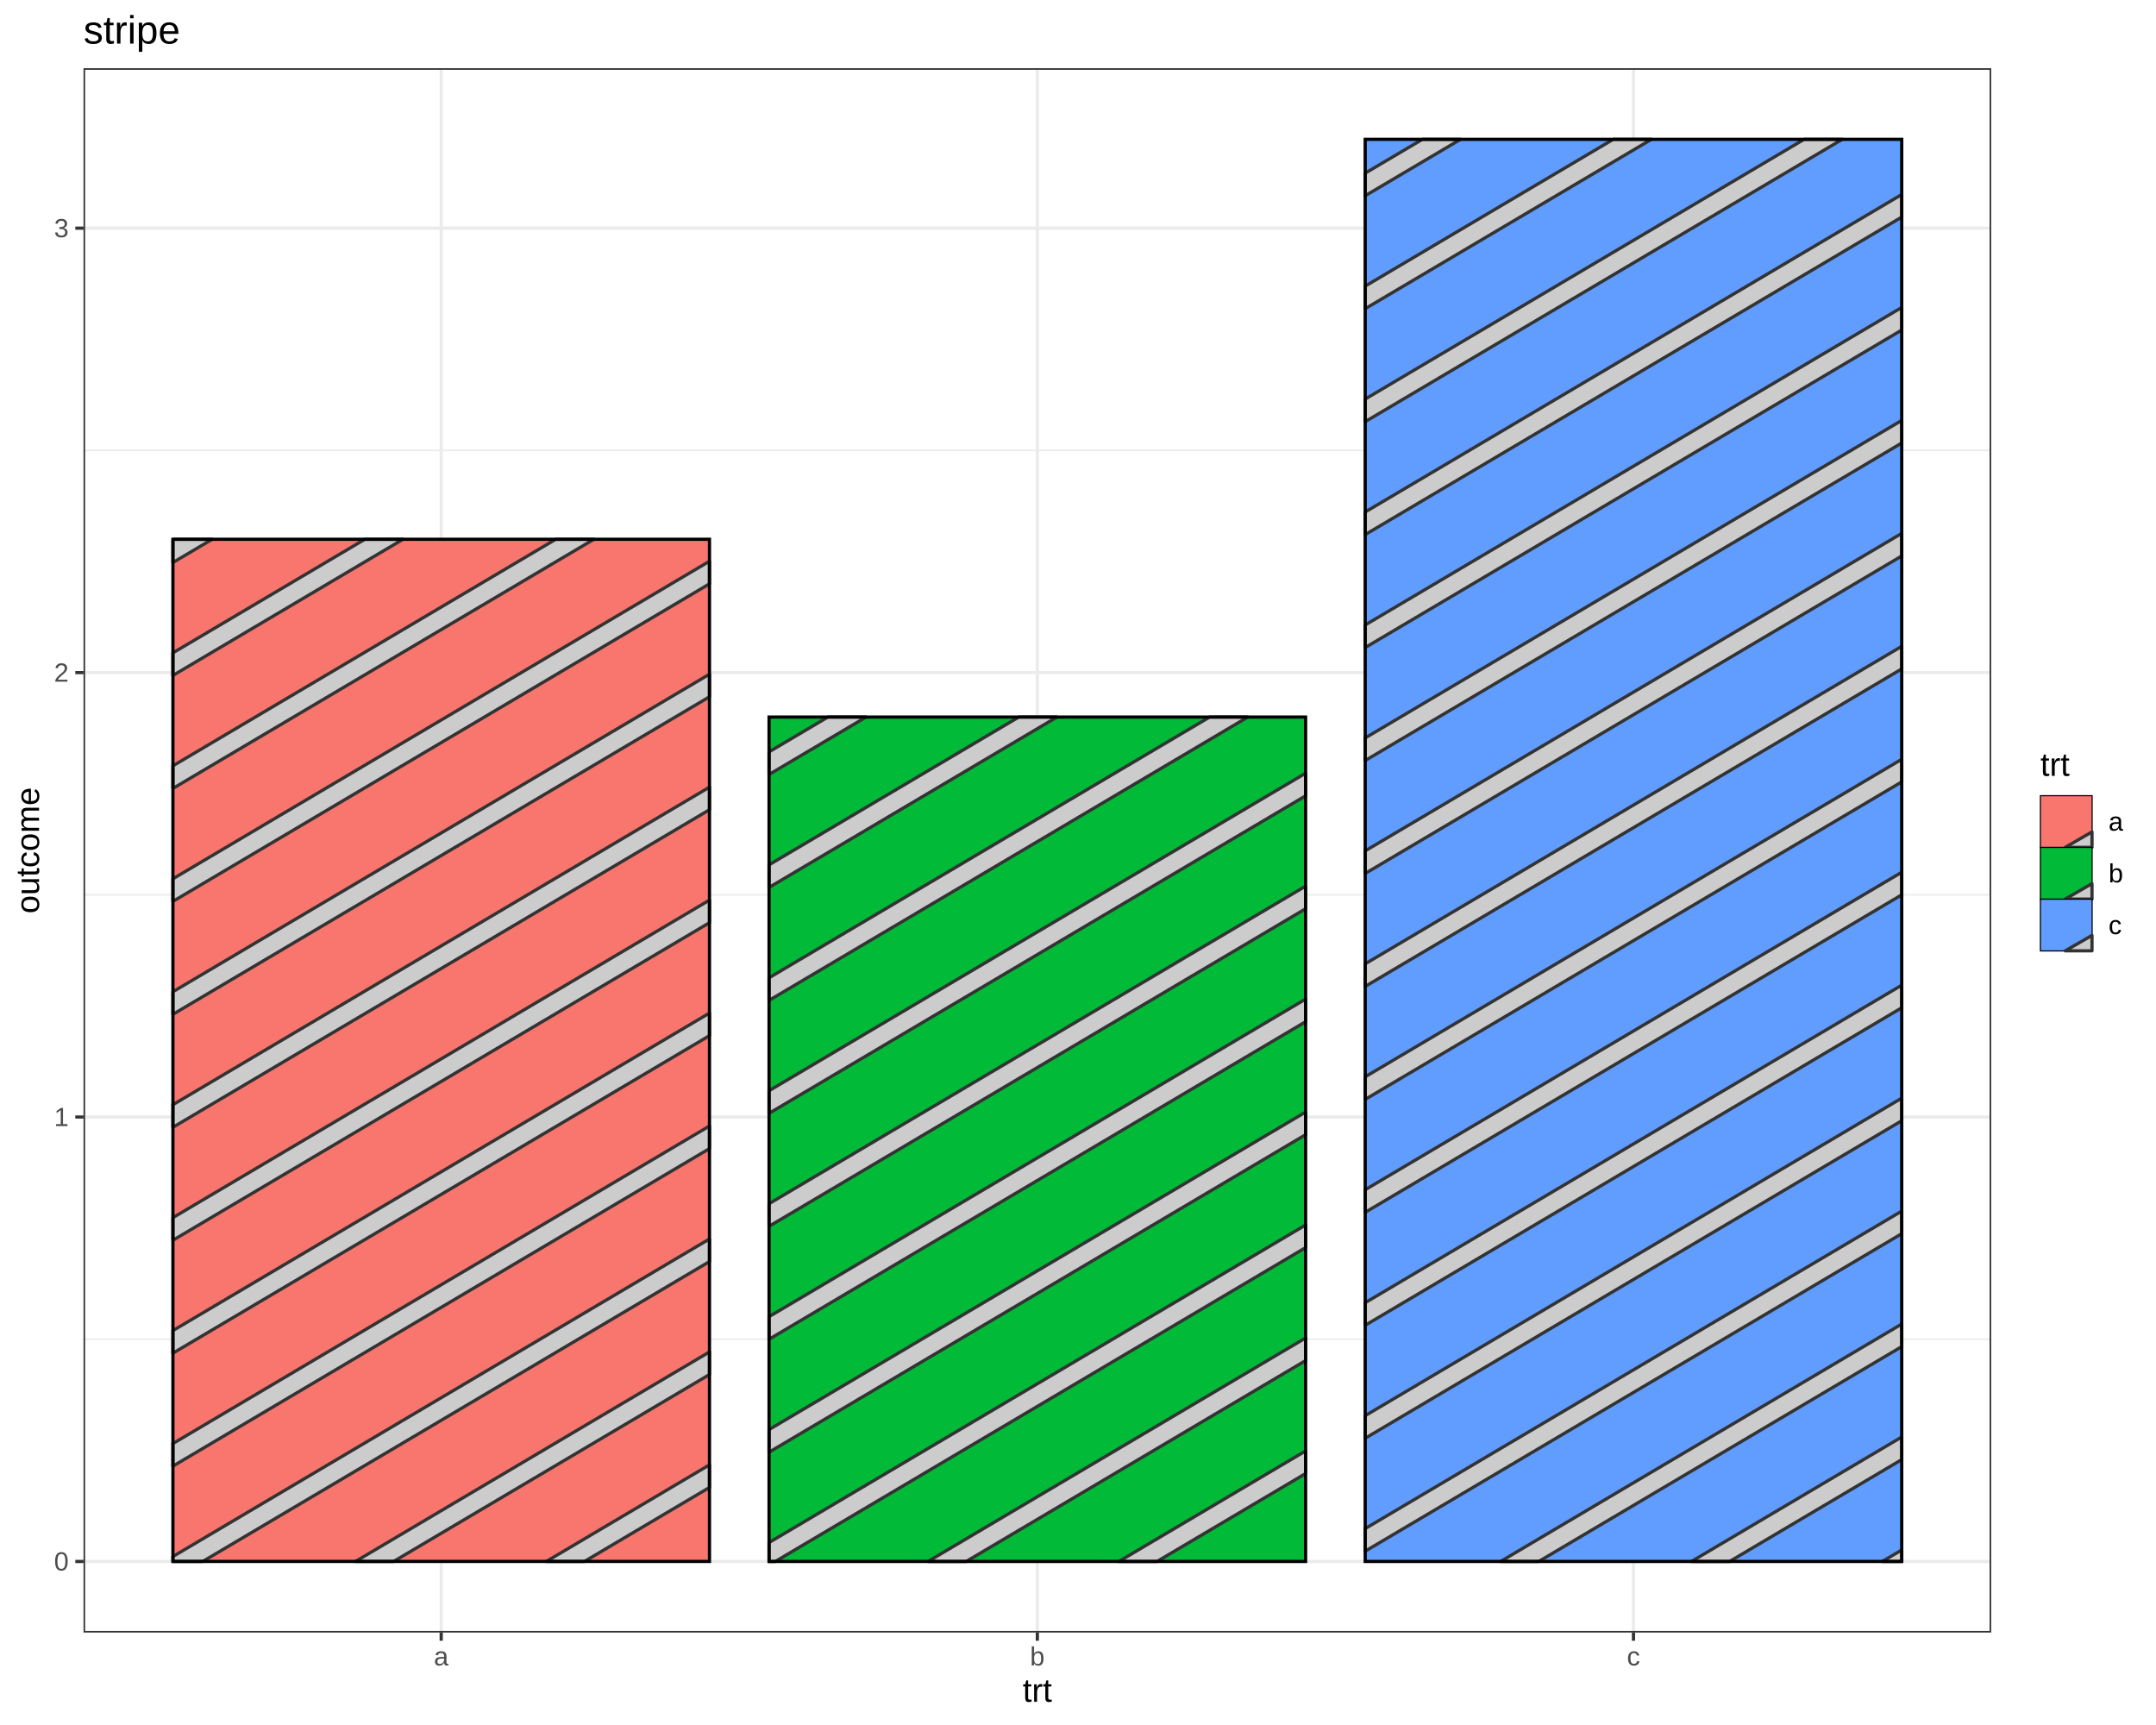
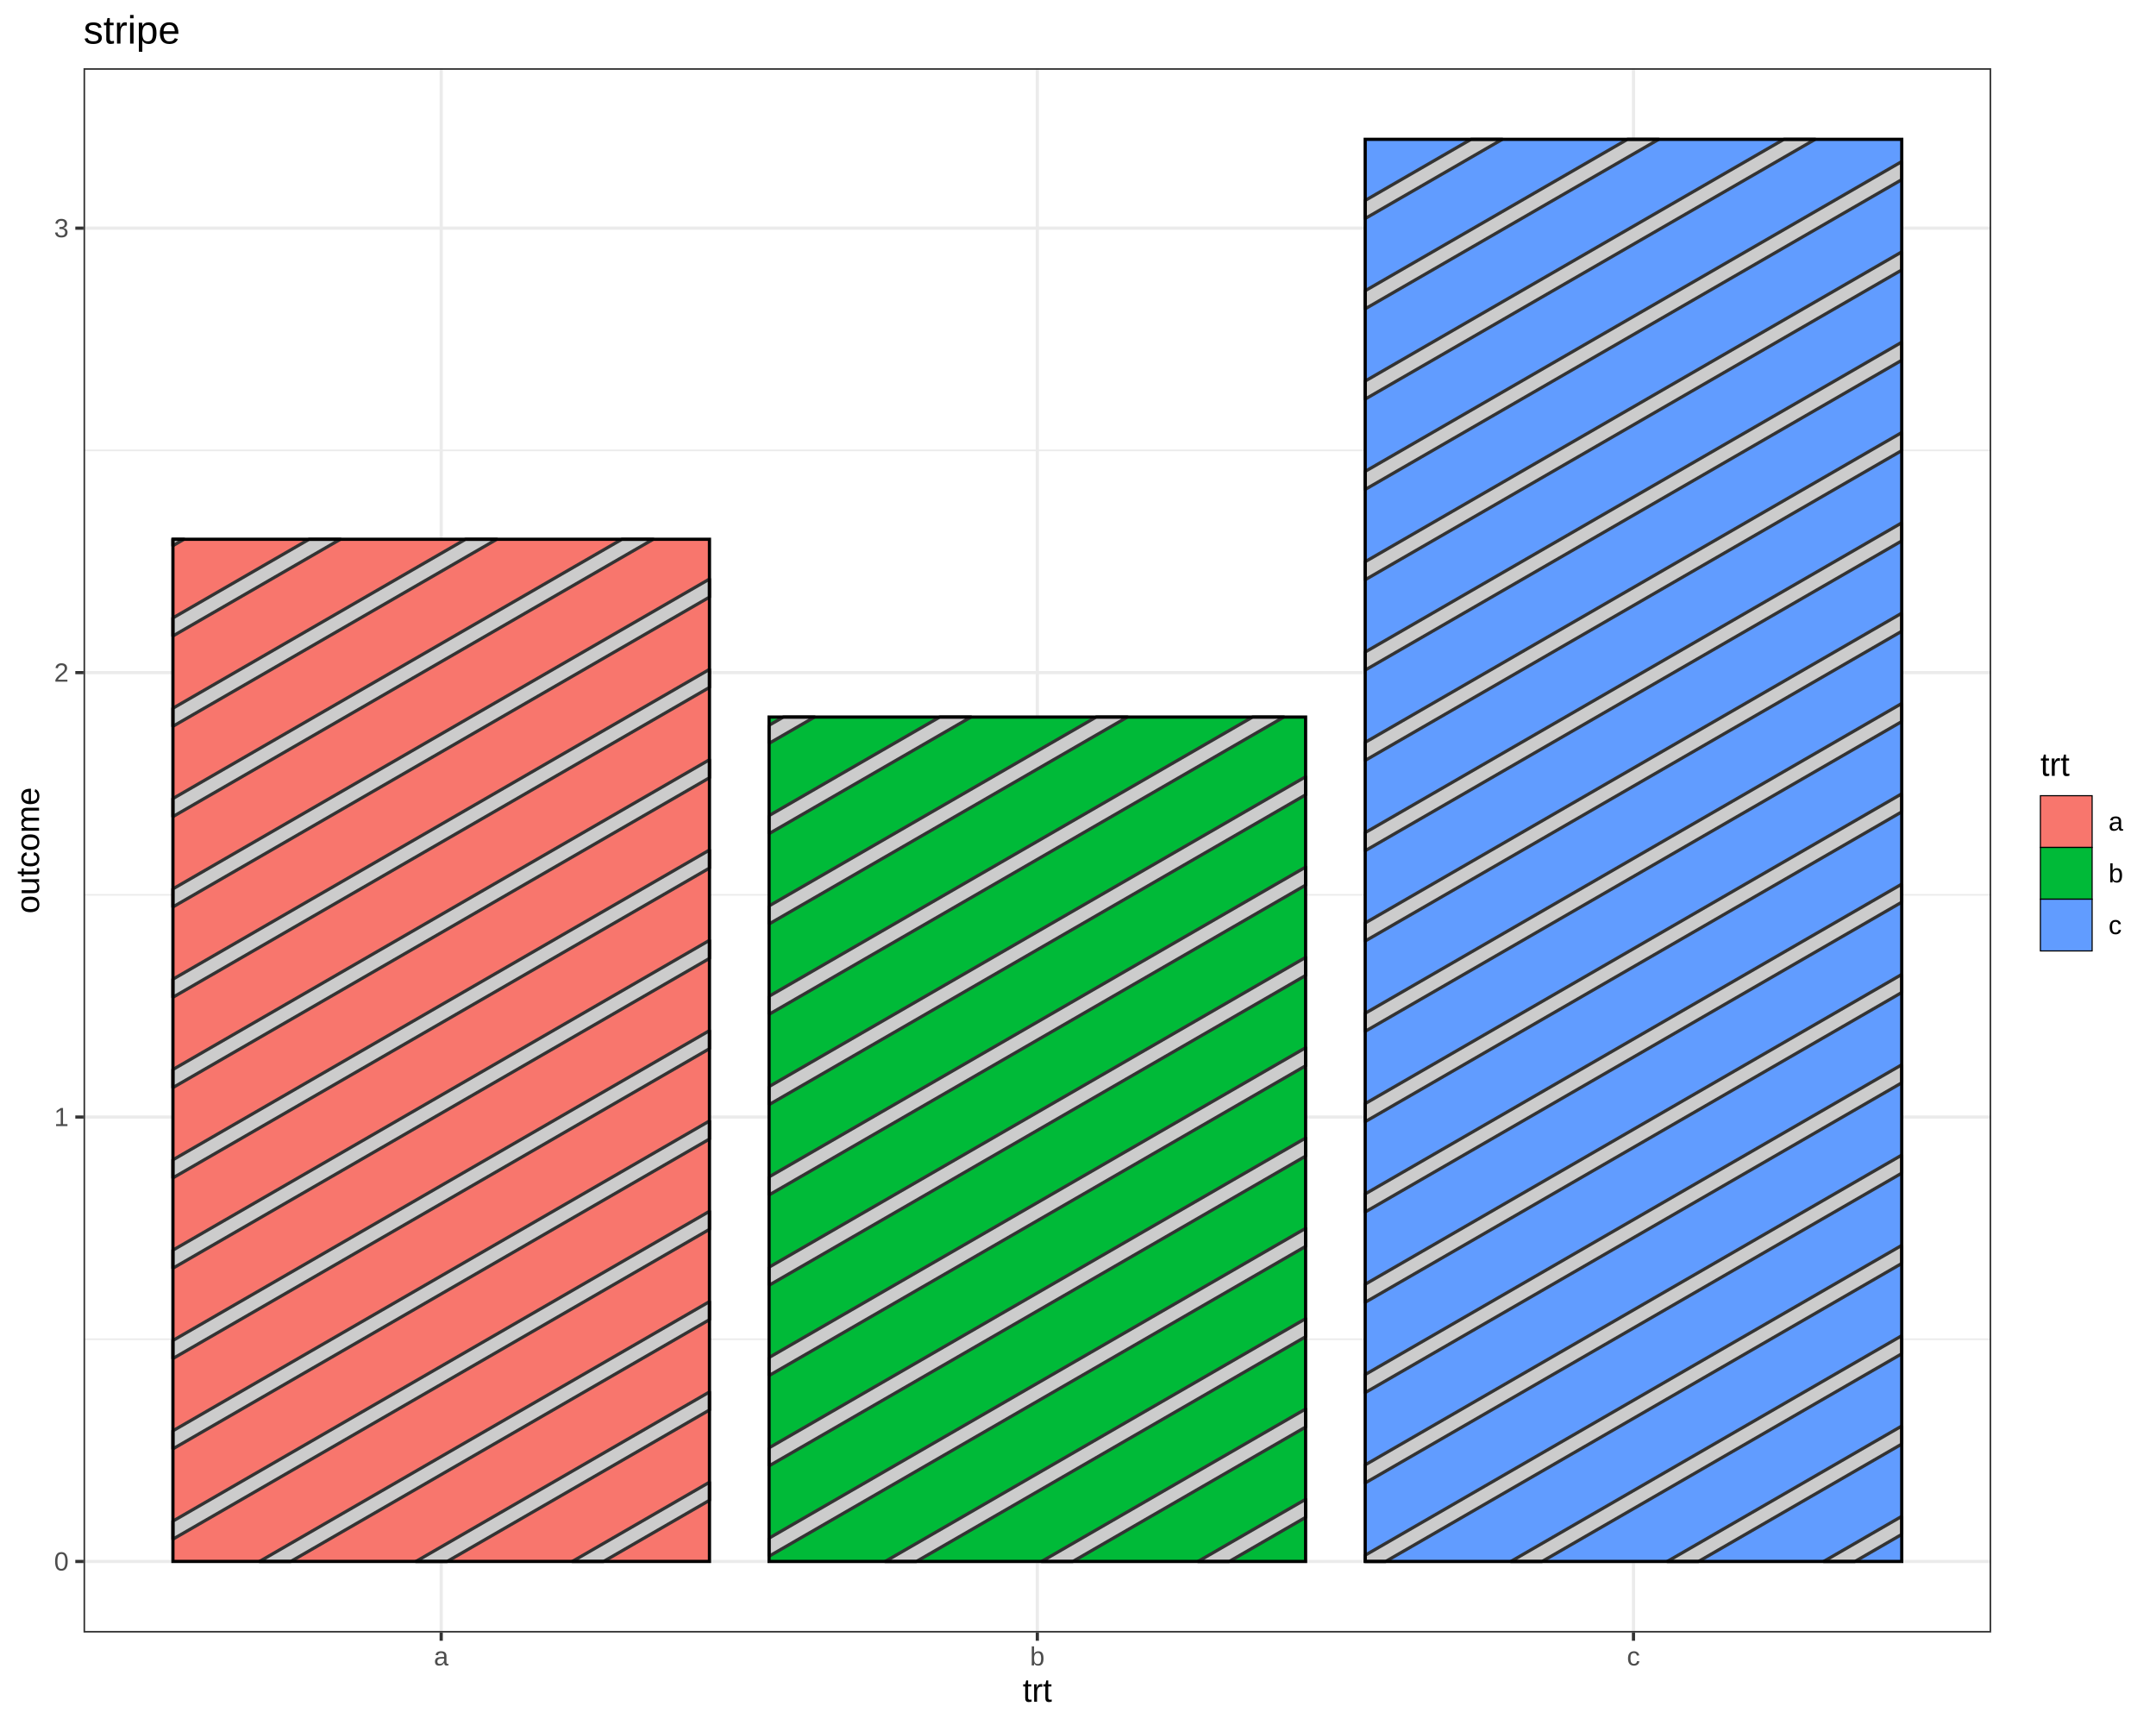
<svg xmlns="http://www.w3.org/2000/svg" viewBox="0 0 720.00 576.00">
  <defs>
    <style type="text/css">
    line, polyline, polygon, path, rect, circle {
      fill: none;
      stroke: #000000;
      stroke-linecap: round;
      stroke-linejoin: round;
      stroke-miterlimit: 10.00;
    }
  </style>
  </defs>
  <rect width="100%" height="100%" style="stroke: none; fill: #FFFFFF;" />
  <rect x="0.00" y="0.00" width="720.00" height="576.00" style="stroke-width: 1.07; stroke: #FFFFFF; fill: #FFFFFF;" />
  <defs>
    <clipPath id="cpMjcuODl8NjY0Ljk1fDU0NS4xM3wyMi43Nw==">
      <rect x="27.89" y="22.77" width="637.07" height="522.36" />
    </clipPath>
  </defs>
  <rect x="27.89" y="22.77" width="637.07" height="522.36" style="stroke-width: 1.07; stroke: none; fill: #FFFFFF;" clip-path="url(#cpMjcuODl8NjY0Ljk1fDU0NS4xM3wyMi43Nw==)" />
  <polyline points="27.89,447.19 664.95,447.19 " style="stroke-width: 0.53; stroke: #EBEBEB; stroke-linecap: butt;" clip-path="url(#cpMjcuODl8NjY0Ljk1fDU0NS4xM3wyMi43Nw==)" />
  <polyline points="27.89,298.79 664.95,298.79 " style="stroke-width: 0.53; stroke: #EBEBEB; stroke-linecap: butt;" clip-path="url(#cpMjcuODl8NjY0Ljk1fDU0NS4xM3wyMi43Nw==)" />
  <polyline points="27.89,150.39 664.95,150.39 " style="stroke-width: 0.53; stroke: #EBEBEB; stroke-linecap: butt;" clip-path="url(#cpMjcuODl8NjY0Ljk1fDU0NS4xM3wyMi43Nw==)" />
  <polyline points="27.89,521.39 664.95,521.39 " style="stroke-width: 1.07; stroke: #EBEBEB; stroke-linecap: butt;" clip-path="url(#cpMjcuODl8NjY0Ljk1fDU0NS4xM3wyMi43Nw==)" />
  <polyline points="27.89,372.99 664.95,372.99 " style="stroke-width: 1.07; stroke: #EBEBEB; stroke-linecap: butt;" clip-path="url(#cpMjcuODl8NjY0Ljk1fDU0NS4xM3wyMi43Nw==)" />
  <polyline points="27.89,224.59 664.95,224.59 " style="stroke-width: 1.07; stroke: #EBEBEB; stroke-linecap: butt;" clip-path="url(#cpMjcuODl8NjY0Ljk1fDU0NS4xM3wyMi43Nw==)" />
  <polyline points="27.89,76.19 664.95,76.19 " style="stroke-width: 1.07; stroke: #EBEBEB; stroke-linecap: butt;" clip-path="url(#cpMjcuODl8NjY0Ljk1fDU0NS4xM3wyMi43Nw==)" />
  <polyline points="147.34,545.13 147.34,22.77 " style="stroke-width: 1.07; stroke: #EBEBEB; stroke-linecap: butt;" clip-path="url(#cpMjcuODl8NjY0Ljk1fDU0NS4xM3wyMi43Nw==)" />
  <polyline points="346.42,545.13 346.42,22.77 " style="stroke-width: 1.07; stroke: #EBEBEB; stroke-linecap: butt;" clip-path="url(#cpMjcuODl8NjY0Ljk1fDU0NS4xM3wyMi43Nw==)" />
  <polyline points="545.50,545.13 545.50,22.77 " style="stroke-width: 1.07; stroke: #EBEBEB; stroke-linecap: butt;" clip-path="url(#cpMjcuODl8NjY0Ljk1fDU0NS4xM3wyMi43Nw==)" />
  <rect x="57.75" y="180.07" width="179.18" height="341.31" style="stroke-width: 1.07; stroke: none; stroke-linecap: square; stroke-linejoin: miter; fill: #F8766D;" clip-path="url(#cpMjcuODl8NjY0Ljk1fDU0NS4xM3wyMi43Nw==)" />
  <rect x="256.83" y="239.43" width="179.18" height="281.96" style="stroke-width: 1.07; stroke: none; stroke-linecap: square; stroke-linejoin: miter; fill: #00BA38;" clip-path="url(#cpMjcuODl8NjY0Ljk1fDU0NS4xM3wyMi43Nw==)" />
  <rect x="455.91" y="46.52" width="179.18" height="474.87" style="stroke-width: 1.07; stroke: none; stroke-linecap: square; stroke-linejoin: miter; fill: #619CFF;" clip-path="url(#cpMjcuODl8NjY0Ljk1fDU0NS4xM3wyMi43Nw==)" />
-   <polygon points="236.92,496.68 195.17,521.39 182.43,521.39 236.92,489.14 236.92,496.68 " style="stroke-width: 1.07; stroke: #333333; stroke-linecap: square; fill: #CCCCCC;" clip-path="url(#cpMjcuODl8NjY0Ljk1fDU0NS4xM3wyMi43Nw==)" />
-   <polygon points="236.92,458.97 131.44,521.39 118.70,521.39 236.92,451.43 236.92,458.97 " style="stroke-width: 1.07; stroke: #333333; stroke-linecap: square; fill: #CCCCCC;" clip-path="url(#cpMjcuODl8NjY0Ljk1fDU0NS4xM3wyMi43Nw==)" />
-   <polygon points="236.92,421.25 67.70,521.39 57.75,521.39 57.75,519.74 236.92,413.71 236.92,421.25 " style="stroke-width: 1.07; stroke: #333333; stroke-linecap: square; fill: #CCCCCC;" clip-path="url(#cpMjcuODl8NjY0Ljk1fDU0NS4xM3wyMi43Nw==)" />
-   <polygon points="236.92,383.53 57.75,489.56 57.75,482.02 236.92,375.99 236.92,383.53 " style="stroke-width: 1.07; stroke: #333333; stroke-linecap: square; fill: #CCCCCC;" clip-path="url(#cpMjcuODl8NjY0Ljk1fDU0NS4xM3wyMi43Nw==)" />
-   <polygon points="236.92,345.82 57.75,451.84 57.75,444.30 236.92,338.28 236.92,345.82 " style="stroke-width: 1.07; stroke: #333333; stroke-linecap: square; fill: #CCCCCC;" clip-path="url(#cpMjcuODl8NjY0Ljk1fDU0NS4xM3wyMi43Nw==)" />
-   <polygon points="236.92,308.10 57.75,414.13 57.75,406.59 236.92,300.56 236.92,308.10 " style="stroke-width: 1.07; stroke: #333333; stroke-linecap: square; fill: #CCCCCC;" clip-path="url(#cpMjcuODl8NjY0Ljk1fDU0NS4xM3wyMi43Nw==)" />
-   <polygon points="236.92,270.38 57.75,376.41 57.75,368.87 236.92,262.84 236.92,270.38 " style="stroke-width: 1.07; stroke: #333333; stroke-linecap: square; fill: #CCCCCC;" clip-path="url(#cpMjcuODl8NjY0Ljk1fDU0NS4xM3wyMi43Nw==)" />
-   <polygon points="236.92,232.67 57.75,338.69 57.75,331.15 236.92,225.13 236.92,232.67 " style="stroke-width: 1.07; stroke: #333333; stroke-linecap: square; fill: #CCCCCC;" clip-path="url(#cpMjcuODl8NjY0Ljk1fDU0NS4xM3wyMi43Nw==)" />
-   <polygon points="236.92,194.95 57.75,300.98 57.75,293.44 236.92,187.41 236.92,194.95 " style="stroke-width: 1.07; stroke: #333333; stroke-linecap: square; fill: #CCCCCC;" clip-path="url(#cpMjcuODl8NjY0Ljk1fDU0NS4xM3wyMi43Nw==)" />
-   <polygon points="198.33,180.07 57.75,263.26 57.75,255.72 185.59,180.07 198.33,180.07 " style="stroke-width: 1.07; stroke: #333333; stroke-linecap: square; fill: #CCCCCC;" clip-path="url(#cpMjcuODl8NjY0Ljk1fDU0NS4xM3wyMi43Nw==)" />
-   <polygon points="134.59,180.07 57.75,225.54 57.75,218.00 121.85,180.07 134.59,180.07 " style="stroke-width: 1.07; stroke: #333333; stroke-linecap: square; fill: #CCCCCC;" clip-path="url(#cpMjcuODl8NjY0Ljk1fDU0NS4xM3wyMi43Nw==)" />
-   <polygon points="70.85,180.07 57.75,187.83 57.75,180.29 58.11,180.07 70.85,180.07 " style="stroke-width: 1.07; stroke: #333333; stroke-linecap: square; fill: #CCCCCC;" clip-path="url(#cpMjcuODl8NjY0Ljk1fDU0NS4xM3wyMi43Nw==)" />
-   <polygon points="436.01,492.03 386.39,521.39 373.65,521.39 436.01,484.49 436.01,492.03 " style="stroke-width: 1.07; stroke: #333333; stroke-linecap: square; fill: #CCCCCC;" clip-path="url(#cpMjcuODl8NjY0Ljk1fDU0NS4xM3wyMi43Nw==)" />
-   <polygon points="436.01,454.31 322.65,521.39 309.91,521.39 436.01,446.77 436.01,454.31 " style="stroke-width: 1.07; stroke: #333333; stroke-linecap: square; fill: #CCCCCC;" clip-path="url(#cpMjcuODl8NjY0Ljk1fDU0NS4xM3wyMi43Nw==)" />
-   <polygon points="436.01,416.59 258.91,521.39 256.83,521.39 256.83,515.08 436.01,409.05 436.01,416.59 " style="stroke-width: 1.07; stroke: #333333; stroke-linecap: square; fill: #CCCCCC;" clip-path="url(#cpMjcuODl8NjY0Ljk1fDU0NS4xM3wyMi43Nw==)" />
-   <polygon points="436.01,378.88 256.83,484.90 256.83,477.36 436.01,371.34 436.01,378.88 " style="stroke-width: 1.07; stroke: #333333; stroke-linecap: square; fill: #CCCCCC;" clip-path="url(#cpMjcuODl8NjY0Ljk1fDU0NS4xM3wyMi43Nw==)" />
-   <polygon points="436.01,341.16 256.83,447.19 256.83,439.65 436.01,333.62 436.01,341.16 " style="stroke-width: 1.07; stroke: #333333; stroke-linecap: square; fill: #CCCCCC;" clip-path="url(#cpMjcuODl8NjY0Ljk1fDU0NS4xM3wyMi43Nw==)" />
-   <polygon points="436.01,303.44 256.83,409.47 256.83,401.93 436.01,295.90 436.01,303.44 " style="stroke-width: 1.07; stroke: #333333; stroke-linecap: square; fill: #CCCCCC;" clip-path="url(#cpMjcuODl8NjY0Ljk1fDU0NS4xM3wyMi43Nw==)" />
-   <polygon points="436.01,265.73 256.83,371.75 256.83,364.21 436.01,258.19 436.01,265.73 " style="stroke-width: 1.07; stroke: #333333; stroke-linecap: square; fill: #CCCCCC;" clip-path="url(#cpMjcuODl8NjY0Ljk1fDU0NS4xM3wyMi43Nw==)" />
-   <polygon points="416.71,239.43 256.83,334.04 256.83,326.50 403.96,239.43 416.71,239.43 " style="stroke-width: 1.07; stroke: #333333; stroke-linecap: square; fill: #CCCCCC;" clip-path="url(#cpMjcuODl8NjY0Ljk1fDU0NS4xM3wyMi43Nw==)" />
-   <polygon points="352.97,239.43 256.83,296.32 256.83,288.78 340.23,239.43 352.97,239.43 " style="stroke-width: 1.07; stroke: #333333; stroke-linecap: square; fill: #CCCCCC;" clip-path="url(#cpMjcuODl8NjY0Ljk1fDU0NS4xM3wyMi43Nw==)" />
-   <polygon points="289.23,239.43 256.83,258.60 256.83,251.06 276.49,239.43 289.23,239.43 " style="stroke-width: 1.07; stroke: #333333; stroke-linecap: square; fill: #CCCCCC;" clip-path="url(#cpMjcuODl8NjY0Ljk1fDU0NS4xM3wyMi43Nw==)" />
-   <polygon points="628.60,521.39 635.09,517.55 635.09,521.39 628.60,521.39 " style="stroke-width: 1.07; stroke: #333333; stroke-linecap: square; fill: #CCCCCC;" clip-path="url(#cpMjcuODl8NjY0Ljk1fDU0NS4xM3wyMi43Nw==)" />
-   <polygon points="635.09,487.37 577.60,521.39 564.86,521.39 635.09,479.83 635.09,487.37 " style="stroke-width: 1.07; stroke: #333333; stroke-linecap: square; fill: #CCCCCC;" clip-path="url(#cpMjcuODl8NjY0Ljk1fDU0NS4xM3wyMi43Nw==)" />
-   <polygon points="635.09,449.65 513.86,521.39 501.12,521.39 635.09,442.11 635.09,449.65 " style="stroke-width: 1.07; stroke: #333333; stroke-linecap: square; fill: #CCCCCC;" clip-path="url(#cpMjcuODl8NjY0Ljk1fDU0NS4xM3wyMi43Nw==)" />
-   <polygon points="635.09,411.94 455.91,517.96 455.91,510.42 635.09,404.40 635.09,411.94 " style="stroke-width: 1.07; stroke: #333333; stroke-linecap: square; fill: #CCCCCC;" clip-path="url(#cpMjcuODl8NjY0Ljk1fDU0NS4xM3wyMi43Nw==)" />
-   <polygon points="635.09,374.22 455.91,480.25 455.91,472.71 635.09,366.68 635.09,374.22 " style="stroke-width: 1.07; stroke: #333333; stroke-linecap: square; fill: #CCCCCC;" clip-path="url(#cpMjcuODl8NjY0Ljk1fDU0NS4xM3wyMi43Nw==)" />
-   <polygon points="635.09,336.50 455.91,442.53 455.91,434.99 635.09,328.96 635.09,336.50 " style="stroke-width: 1.07; stroke: #333333; stroke-linecap: square; fill: #CCCCCC;" clip-path="url(#cpMjcuODl8NjY0Ljk1fDU0NS4xM3wyMi43Nw==)" />
-   <polygon points="635.09,298.79 455.91,404.81 455.91,397.27 635.09,291.25 635.09,298.79 " style="stroke-width: 1.07; stroke: #333333; stroke-linecap: square; fill: #CCCCCC;" clip-path="url(#cpMjcuODl8NjY0Ljk1fDU0NS4xM3wyMi43Nw==)" />
-   <polygon points="635.09,261.07 455.91,367.10 455.91,359.56 635.09,253.53 635.09,261.07 " style="stroke-width: 1.07; stroke: #333333; stroke-linecap: square; fill: #CCCCCC;" clip-path="url(#cpMjcuODl8NjY0Ljk1fDU0NS4xM3wyMi43Nw==)" />
-   <polygon points="635.09,223.35 455.91,329.38 455.91,321.84 635.09,215.81 635.09,223.35 " style="stroke-width: 1.07; stroke: #333333; stroke-linecap: square; fill: #CCCCCC;" clip-path="url(#cpMjcuODl8NjY0Ljk1fDU0NS4xM3wyMi43Nw==)" />
-   <polygon points="635.09,185.64 455.91,291.66 455.91,284.12 635.09,178.10 635.09,185.64 " style="stroke-width: 1.07; stroke: #333333; stroke-linecap: square; fill: #CCCCCC;" clip-path="url(#cpMjcuODl8NjY0Ljk1fDU0NS4xM3wyMi43Nw==)" />
-   <polygon points="635.09,147.92 455.91,253.95 455.91,246.41 635.09,140.38 635.09,147.92 " style="stroke-width: 1.07; stroke: #333333; stroke-linecap: square; fill: #CCCCCC;" clip-path="url(#cpMjcuODl8NjY0Ljk1fDU0NS4xM3wyMi43Nw==)" />
-   <polygon points="635.09,110.20 455.91,216.23 455.91,208.69 635.09,102.66 635.09,110.20 " style="stroke-width: 1.07; stroke: #333333; stroke-linecap: square; fill: #CCCCCC;" clip-path="url(#cpMjcuODl8NjY0Ljk1fDU0NS4xM3wyMi43Nw==)" />
-   <polygon points="635.09,72.49 455.91,178.51 455.91,170.97 635.09,64.95 635.09,72.49 " style="stroke-width: 1.07; stroke: #333333; stroke-linecap: square; fill: #CCCCCC;" clip-path="url(#cpMjcuODl8NjY0Ljk1fDU0NS4xM3wyMi43Nw==)" />
-   <polygon points="615.24,46.52 455.91,140.80 455.91,133.26 602.50,46.52 615.24,46.52 " style="stroke-width: 1.07; stroke: #333333; stroke-linecap: square; fill: #CCCCCC;" clip-path="url(#cpMjcuODl8NjY0Ljk1fDU0NS4xM3wyMi43Nw==)" />
-   <polygon points="551.51,46.52 455.91,103.08 455.91,95.54 538.77,46.52 551.51,46.52 " style="stroke-width: 1.07; stroke: #333333; stroke-linecap: square; fill: #CCCCCC;" clip-path="url(#cpMjcuODl8NjY0Ljk1fDU0NS4xM3wyMi43Nw==)" />
-   <polygon points="487.77,46.52 455.91,65.36 455.91,57.82 475.03,46.52 487.77,46.52 " style="stroke-width: 1.07; stroke: #333333; stroke-linecap: square; fill: #CCCCCC;" clip-path="url(#cpMjcuODl8NjY0Ljk1fDU0NS4xM3wyMi43Nw==)" />
+   <polygon points="191.12,521.39 236.92,494.94 236.92,500.98 201.57,521.39 191.12,521.39 " style="stroke-width: 1.07; stroke: #333333; stroke-linecap: square; fill: #CCCCCC;" clip-path="url(#cpMjcuODl8NjY0Ljk1fDU0NS4xM3wyMi43Nw==)" />
+   <polygon points="138.89,521.39 236.92,464.79 236.92,470.82 149.33,521.39 138.89,521.39 " style="stroke-width: 1.07; stroke: #333333; stroke-linecap: square; fill: #CCCCCC;" clip-path="url(#cpMjcuODl8NjY0Ljk1fDU0NS4xM3wyMi43Nw==)" />
+   <polygon points="86.65,521.39 236.92,434.63 236.92,440.66 97.10,521.39 86.65,521.39 " style="stroke-width: 1.07; stroke: #333333; stroke-linecap: square; fill: #CCCCCC;" clip-path="url(#cpMjcuODl8NjY0Ljk1fDU0NS4xM3wyMi43Nw==)" />
+   <polygon points="57.75,507.92 236.92,404.47 236.92,410.50 57.75,513.95 57.75,507.92 " style="stroke-width: 1.07; stroke: #333333; stroke-linecap: square; fill: #CCCCCC;" clip-path="url(#cpMjcuODl8NjY0Ljk1fDU0NS4xM3wyMi43Nw==)" />
+   <polygon points="57.75,477.76 236.92,374.31 236.92,380.34 57.75,483.79 57.75,477.76 " style="stroke-width: 1.07; stroke: #333333; stroke-linecap: square; fill: #CCCCCC;" clip-path="url(#cpMjcuODl8NjY0Ljk1fDU0NS4xM3wyMi43Nw==)" />
+   <polygon points="57.75,447.60 236.92,344.15 236.92,350.18 57.75,453.63 57.75,447.60 " style="stroke-width: 1.07; stroke: #333333; stroke-linecap: square; fill: #CCCCCC;" clip-path="url(#cpMjcuODl8NjY0Ljk1fDU0NS4xM3wyMi43Nw==)" />
+   <polygon points="57.75,417.44 236.92,313.99 236.92,320.03 57.75,423.47 57.75,417.44 " style="stroke-width: 1.07; stroke: #333333; stroke-linecap: square; fill: #CCCCCC;" clip-path="url(#cpMjcuODl8NjY0Ljk1fDU0NS4xM3wyMi43Nw==)" />
+   <polygon points="57.75,387.28 236.92,283.84 236.92,289.87 57.75,393.31 57.75,387.28 " style="stroke-width: 1.07; stroke: #333333; stroke-linecap: square; fill: #CCCCCC;" clip-path="url(#cpMjcuODl8NjY0Ljk1fDU0NS4xM3wyMi43Nw==)" />
+   <polygon points="57.75,357.12 236.92,253.68 236.92,259.71 57.75,363.16 57.75,357.12 " style="stroke-width: 1.07; stroke: #333333; stroke-linecap: square; fill: #CCCCCC;" clip-path="url(#cpMjcuODl8NjY0Ljk1fDU0NS4xM3wyMi43Nw==)" />
+   <polygon points="57.75,326.97 236.92,223.52 236.92,229.55 57.75,333.00 57.75,326.97 " style="stroke-width: 1.07; stroke: #333333; stroke-linecap: square; fill: #CCCCCC;" clip-path="url(#cpMjcuODl8NjY0Ljk1fDU0NS4xM3wyMi43Nw==)" />
+   <polygon points="57.75,296.81 236.92,193.36 236.92,199.39 57.75,302.84 57.75,296.81 " style="stroke-width: 1.07; stroke: #333333; stroke-linecap: square; fill: #CCCCCC;" clip-path="url(#cpMjcuODl8NjY0Ljk1fDU0NS4xM3wyMi43Nw==)" />
+   <polygon points="57.75,266.65 207.70,180.07 218.15,180.07 57.75,272.68 57.75,266.65 " style="stroke-width: 1.07; stroke: #333333; stroke-linecap: square; fill: #CCCCCC;" clip-path="url(#cpMjcuODl8NjY0Ljk1fDU0NS4xM3wyMi43Nw==)" />
+   <polygon points="57.75,236.49 155.47,180.07 165.91,180.07 57.75,242.52 57.75,236.49 " style="stroke-width: 1.07; stroke: #333333; stroke-linecap: square; fill: #CCCCCC;" clip-path="url(#cpMjcuODl8NjY0Ljk1fDU0NS4xM3wyMi43Nw==)" />
+   <polygon points="57.75,206.33 103.23,180.07 113.68,180.07 57.75,212.36 57.75,206.33 " style="stroke-width: 1.07; stroke: #333333; stroke-linecap: square; fill: #CCCCCC;" clip-path="url(#cpMjcuODl8NjY0Ljk1fDU0NS4xM3wyMi43Nw==)" />
+   <polygon points="61.44,180.07 57.75,182.21 57.75,180.07 61.44,180.07 " style="stroke-width: 1.07; stroke: #333333; stroke-linecap: square; fill: #CCCCCC;" clip-path="url(#cpMjcuODl8NjY0Ljk1fDU0NS4xM3wyMi43Nw==)" />
+   <polygon points="400.07,521.39 436.01,500.64 436.01,506.67 410.51,521.39 400.07,521.39 " style="stroke-width: 1.07; stroke: #333333; stroke-linecap: square; fill: #CCCCCC;" clip-path="url(#cpMjcuODl8NjY0Ljk1fDU0NS4xM3wyMi43Nw==)" />
+   <polygon points="347.83,521.39 436.01,470.48 436.01,476.51 358.28,521.39 347.83,521.39 " style="stroke-width: 1.07; stroke: #333333; stroke-linecap: square; fill: #CCCCCC;" clip-path="url(#cpMjcuODl8NjY0Ljk1fDU0NS4xM3wyMi43Nw==)" />
+   <polygon points="295.60,521.39 436.01,440.32 436.01,446.35 306.04,521.39 295.60,521.39 " style="stroke-width: 1.07; stroke: #333333; stroke-linecap: square; fill: #CCCCCC;" clip-path="url(#cpMjcuODl8NjY0Ljk1fDU0NS4xM3wyMi43Nw==)" />
+   <polygon points="256.83,513.61 436.01,410.16 436.01,416.19 256.83,519.64 256.83,513.61 " style="stroke-width: 1.07; stroke: #333333; stroke-linecap: square; fill: #CCCCCC;" clip-path="url(#cpMjcuODl8NjY0Ljk1fDU0NS4xM3wyMi43Nw==)" />
+   <polygon points="256.83,483.45 436.01,380.00 436.01,386.04 256.83,489.48 256.83,483.45 " style="stroke-width: 1.07; stroke: #333333; stroke-linecap: square; fill: #CCCCCC;" clip-path="url(#cpMjcuODl8NjY0Ljk1fDU0NS4xM3wyMi43Nw==)" />
+   <polygon points="256.83,453.29 436.01,349.85 436.01,355.88 256.83,459.32 256.83,453.29 " style="stroke-width: 1.07; stroke: #333333; stroke-linecap: square; fill: #CCCCCC;" clip-path="url(#cpMjcuODl8NjY0Ljk1fDU0NS4xM3wyMi43Nw==)" />
+   <polygon points="256.83,423.13 436.01,319.69 436.01,325.72 256.83,429.17 256.83,423.13 " style="stroke-width: 1.07; stroke: #333333; stroke-linecap: square; fill: #CCCCCC;" clip-path="url(#cpMjcuODl8NjY0Ljk1fDU0NS4xM3wyMi43Nw==)" />
+   <polygon points="256.83,392.98 436.01,289.53 436.01,295.56 256.83,399.01 256.83,392.98 " style="stroke-width: 1.07; stroke: #333333; stroke-linecap: square; fill: #CCCCCC;" clip-path="url(#cpMjcuODl8NjY0Ljk1fDU0NS4xM3wyMi43Nw==)" />
+   <polygon points="256.83,362.82 436.01,259.37 436.01,265.40 256.83,368.85 256.83,362.82 " style="stroke-width: 1.07; stroke: #333333; stroke-linecap: square; fill: #CCCCCC;" clip-path="url(#cpMjcuODl8NjY0Ljk1fDU0NS4xM3wyMi43Nw==)" />
+   <polygon points="256.83,332.66 418.30,239.43 428.75,239.43 256.83,338.69 256.83,332.66 " style="stroke-width: 1.07; stroke: #333333; stroke-linecap: square; fill: #CCCCCC;" clip-path="url(#cpMjcuODl8NjY0Ljk1fDU0NS4xM3wyMi43Nw==)" />
+   <polygon points="256.83,302.50 366.07,239.43 376.52,239.43 256.83,308.53 256.83,302.50 " style="stroke-width: 1.07; stroke: #333333; stroke-linecap: square; fill: #CCCCCC;" clip-path="url(#cpMjcuODl8NjY0Ljk1fDU0NS4xM3wyMi43Nw==)" />
+   <polygon points="256.83,272.34 313.83,239.43 324.28,239.43 256.83,278.37 256.83,272.34 " style="stroke-width: 1.07; stroke: #333333; stroke-linecap: square; fill: #CCCCCC;" clip-path="url(#cpMjcuODl8NjY0Ljk1fDU0NS4xM3wyMi43Nw==)" />
+   <polygon points="256.83,242.18 261.60,239.43 272.04,239.43 256.83,248.22 256.83,242.18 " style="stroke-width: 1.07; stroke: #333333; stroke-linecap: square; fill: #CCCCCC;" clip-path="url(#cpMjcuODl8NjY0Ljk1fDU0NS4xM3wyMi43Nw==)" />
+   <polygon points="609.01,521.39 635.09,506.33 635.09,512.36 619.46,521.39 609.01,521.39 " style="stroke-width: 1.07; stroke: #333333; stroke-linecap: square; fill: #CCCCCC;" clip-path="url(#cpMjcuODl8NjY0Ljk1fDU0NS4xM3wyMi43Nw==)" />
+   <polygon points="556.78,521.39 635.09,476.17 635.09,482.20 567.22,521.39 556.78,521.39 " style="stroke-width: 1.07; stroke: #333333; stroke-linecap: square; fill: #CCCCCC;" clip-path="url(#cpMjcuODl8NjY0Ljk1fDU0NS4xM3wyMi43Nw==)" />
+   <polygon points="504.54,521.39 635.09,446.01 635.09,452.05 514.99,521.39 504.54,521.39 " style="stroke-width: 1.07; stroke: #333333; stroke-linecap: square; fill: #CCCCCC;" clip-path="url(#cpMjcuODl8NjY0Ljk1fDU0NS4xM3wyMi43Nw==)" />
+   <polygon points="455.91,519.30 635.09,415.85 635.09,421.89 462.75,521.39 455.91,521.39 455.91,519.30 " style="stroke-width: 1.07; stroke: #333333; stroke-linecap: square; fill: #CCCCCC;" clip-path="url(#cpMjcuODl8NjY0Ljk1fDU0NS4xM3wyMi43Nw==)" />
+   <polygon points="455.91,489.14 635.09,385.70 635.09,391.73 455.91,495.18 455.91,489.14 " style="stroke-width: 1.07; stroke: #333333; stroke-linecap: square; fill: #CCCCCC;" clip-path="url(#cpMjcuODl8NjY0Ljk1fDU0NS4xM3wyMi43Nw==)" />
+   <polygon points="455.91,458.98 635.09,355.54 635.09,361.57 455.91,465.02 455.91,458.98 " style="stroke-width: 1.07; stroke: #333333; stroke-linecap: square; fill: #CCCCCC;" clip-path="url(#cpMjcuODl8NjY0Ljk1fDU0NS4xM3wyMi43Nw==)" />
+   <polygon points="455.91,428.83 635.09,325.38 635.09,331.41 455.91,434.86 455.91,428.83 " style="stroke-width: 1.07; stroke: #333333; stroke-linecap: square; fill: #CCCCCC;" clip-path="url(#cpMjcuODl8NjY0Ljk1fDU0NS4xM3wyMi43Nw==)" />
+   <polygon points="455.91,398.67 635.09,295.22 635.09,301.25 455.91,404.70 455.91,398.67 " style="stroke-width: 1.07; stroke: #333333; stroke-linecap: square; fill: #CCCCCC;" clip-path="url(#cpMjcuODl8NjY0Ljk1fDU0NS4xM3wyMi43Nw==)" />
+   <polygon points="455.91,368.51 635.09,265.06 635.09,271.09 455.91,374.54 455.91,368.51 " style="stroke-width: 1.07; stroke: #333333; stroke-linecap: square; fill: #CCCCCC;" clip-path="url(#cpMjcuODl8NjY0Ljk1fDU0NS4xM3wyMi43Nw==)" />
+   <polygon points="455.91,338.35 635.09,234.90 635.09,240.94 455.91,344.38 455.91,338.35 " style="stroke-width: 1.07; stroke: #333333; stroke-linecap: square; fill: #CCCCCC;" clip-path="url(#cpMjcuODl8NjY0Ljk1fDU0NS4xM3wyMi43Nw==)" />
+   <polygon points="455.91,308.19 635.09,204.75 635.09,210.78 455.91,314.22 455.91,308.19 " style="stroke-width: 1.07; stroke: #333333; stroke-linecap: square; fill: #CCCCCC;" clip-path="url(#cpMjcuODl8NjY0Ljk1fDU0NS4xM3wyMi43Nw==)" />
+   <polygon points="455.91,278.03 635.09,174.59 635.09,180.62 455.91,284.07 455.91,278.03 " style="stroke-width: 1.07; stroke: #333333; stroke-linecap: square; fill: #CCCCCC;" clip-path="url(#cpMjcuODl8NjY0Ljk1fDU0NS4xM3wyMi43Nw==)" />
+   <polygon points="455.91,247.88 635.09,144.43 635.09,150.46 455.91,253.91 455.91,247.88 " style="stroke-width: 1.07; stroke: #333333; stroke-linecap: square; fill: #CCCCCC;" clip-path="url(#cpMjcuODl8NjY0Ljk1fDU0NS4xM3wyMi43Nw==)" />
+   <polygon points="455.91,217.72 635.09,114.27 635.09,120.30 455.91,223.75 455.91,217.72 " style="stroke-width: 1.07; stroke: #333333; stroke-linecap: square; fill: #CCCCCC;" clip-path="url(#cpMjcuODl8NjY0Ljk1fDU0NS4xM3wyMi43Nw==)" />
+   <polygon points="455.91,187.56 635.09,84.11 635.09,90.14 455.91,193.59 455.91,187.56 " style="stroke-width: 1.07; stroke: #333333; stroke-linecap: square; fill: #CCCCCC;" clip-path="url(#cpMjcuODl8NjY0Ljk1fDU0NS4xM3wyMi43Nw==)" />
+   <polygon points="455.91,157.40 635.09,53.95 635.09,59.99 455.91,163.43 455.91,157.40 " style="stroke-width: 1.07; stroke: #333333; stroke-linecap: square; fill: #CCCCCC;" clip-path="url(#cpMjcuODl8NjY0Ljk1fDU0NS4xM3wyMi43Nw==)" />
+   <polygon points="455.91,127.24 595.74,46.52 606.19,46.52 455.91,133.27 455.91,127.24 " style="stroke-width: 1.07; stroke: #333333; stroke-linecap: square; fill: #CCCCCC;" clip-path="url(#cpMjcuODl8NjY0Ljk1fDU0NS4xM3wyMi43Nw==)" />
+   <polygon points="455.91,97.08 543.50,46.52 553.95,46.52 455.91,103.12 455.91,97.08 " style="stroke-width: 1.07; stroke: #333333; stroke-linecap: square; fill: #CCCCCC;" clip-path="url(#cpMjcuODl8NjY0Ljk1fDU0NS4xM3wyMi43Nw==)" />
+   <polygon points="455.91,66.93 491.27,46.52 501.71,46.52 455.91,72.96 455.91,66.93 " style="stroke-width: 1.07; stroke: #333333; stroke-linecap: square; fill: #CCCCCC;" clip-path="url(#cpMjcuODl8NjY0Ljk1fDU0NS4xM3wyMi43Nw==)" />
  <rect x="57.75" y="180.07" width="179.18" height="341.31" style="stroke-width: 1.07; stroke-linecap: square; stroke-linejoin: miter;" clip-path="url(#cpMjcuODl8NjY0Ljk1fDU0NS4xM3wyMi43Nw==)" />
  <rect x="256.83" y="239.43" width="179.18" height="281.96" style="stroke-width: 1.07; stroke-linecap: square; stroke-linejoin: miter;" clip-path="url(#cpMjcuODl8NjY0Ljk1fDU0NS4xM3wyMi43Nw==)" />
  <rect x="455.91" y="46.52" width="179.18" height="474.87" style="stroke-width: 1.07; stroke-linecap: square; stroke-linejoin: miter;" clip-path="url(#cpMjcuODl8NjY0Ljk1fDU0NS4xM3wyMi43Nw==)" />
  <rect x="27.89" y="22.77" width="637.07" height="522.36" style="stroke-width: 1.07; stroke: #333333;" clip-path="url(#cpMjcuODl8NjY0Ljk1fDU0NS4xM3wyMi43Nw==)" />
  <defs>
    <clipPath id="cpMC4wMHw3MjAuMDB8NTc2LjAwfDAuMDA=">
      <rect x="0.00" y="0.00" width="720.00" height="576.00" />
    </clipPath>
  </defs>
  <g clip-path="url(#cpMC4wMHw3MjAuMDB8NTc2LjAwfDAuMDA=)">
    <text x="18.06" y="524.41" style="font-size: 8.80px; fill: #4D4D4D; font-family: Liberation Sans;" textLength="4.89px" lengthAdjust="spacingAndGlyphs">0</text>
  </g>
  <g clip-path="url(#cpMC4wMHw3MjAuMDB8NTc2LjAwfDAuMDA=)">
    <text x="18.06" y="376.01" style="font-size: 8.80px; fill: #4D4D4D; font-family: Liberation Sans;" textLength="4.89px" lengthAdjust="spacingAndGlyphs">1</text>
  </g>
  <g clip-path="url(#cpMC4wMHw3MjAuMDB8NTc2LjAwfDAuMDA=)">
    <text x="18.06" y="227.62" style="font-size: 8.80px; fill: #4D4D4D; font-family: Liberation Sans;" textLength="4.89px" lengthAdjust="spacingAndGlyphs">2</text>
  </g>
  <g clip-path="url(#cpMC4wMHw3MjAuMDB8NTc2LjAwfDAuMDA=)">
    <text x="18.06" y="79.22" style="font-size: 8.80px; fill: #4D4D4D; font-family: Liberation Sans;" textLength="4.89px" lengthAdjust="spacingAndGlyphs">3</text>
  </g>
  <polyline points="25.15,521.39 27.89,521.39 " style="stroke-width: 1.07; stroke: #333333; stroke-linecap: butt;" clip-path="url(#cpMC4wMHw3MjAuMDB8NTc2LjAwfDAuMDA=)" />
  <polyline points="25.15,372.99 27.89,372.99 " style="stroke-width: 1.07; stroke: #333333; stroke-linecap: butt;" clip-path="url(#cpMC4wMHw3MjAuMDB8NTc2LjAwfDAuMDA=)" />
  <polyline points="25.15,224.59 27.89,224.59 " style="stroke-width: 1.07; stroke: #333333; stroke-linecap: butt;" clip-path="url(#cpMC4wMHw3MjAuMDB8NTc2LjAwfDAuMDA=)" />
  <polyline points="25.15,76.19 27.89,76.19 " style="stroke-width: 1.07; stroke: #333333; stroke-linecap: butt;" clip-path="url(#cpMC4wMHw3MjAuMDB8NTc2LjAwfDAuMDA=)" />
  <polyline points="147.34,547.87 147.34,545.13 " style="stroke-width: 1.07; stroke: #333333; stroke-linecap: butt;" clip-path="url(#cpMC4wMHw3MjAuMDB8NTc2LjAwfDAuMDA=)" />
  <polyline points="346.42,547.87 346.42,545.13 " style="stroke-width: 1.07; stroke: #333333; stroke-linecap: butt;" clip-path="url(#cpMC4wMHw3MjAuMDB8NTc2LjAwfDAuMDA=)" />
  <polyline points="545.50,547.87 545.50,545.13 " style="stroke-width: 1.07; stroke: #333333; stroke-linecap: butt;" clip-path="url(#cpMC4wMHw3MjAuMDB8NTc2LjAwfDAuMDA=)" />
  <g clip-path="url(#cpMC4wMHw3MjAuMDB8NTc2LjAwfDAuMDA=)">
    <text x="144.89" y="556.11" style="font-size: 8.80px; fill: #4D4D4D; font-family: Liberation Sans;" textLength="4.89px" lengthAdjust="spacingAndGlyphs">a</text>
  </g>
  <g clip-path="url(#cpMC4wMHw3MjAuMDB8NTc2LjAwfDAuMDA=)">
    <text x="343.97" y="556.11" style="font-size: 8.80px; fill: #4D4D4D; font-family: Liberation Sans;" textLength="4.89px" lengthAdjust="spacingAndGlyphs">b</text>
  </g>
  <g clip-path="url(#cpMC4wMHw3MjAuMDB8NTc2LjAwfDAuMDA=)">
    <text x="543.30" y="556.11" style="font-size: 8.80px; fill: #4D4D4D; font-family: Liberation Sans;" textLength="4.41px" lengthAdjust="spacingAndGlyphs">c</text>
  </g>
  <g clip-path="url(#cpMC4wMHw3MjAuMDB8NTc2LjAwfDAuMDA=)">
    <text x="341.53" y="568.24" style="font-size: 11.00px; font-family: Liberation Sans;" textLength="9.78px" lengthAdjust="spacingAndGlyphs">trt</text>
  </g>
  <g clip-path="url(#cpMC4wMHw3MjAuMDB8NTc2LjAwfDAuMDA=)">
    <text transform="translate(13.04,305.06) rotate(-90)" style="font-size: 11.00px; font-family: Liberation Sans;" textLength="42.22px" lengthAdjust="spacingAndGlyphs">outcome</text>
  </g>
  <rect x="675.91" y="244.89" width="38.61" height="78.12" style="stroke-width: 1.07; stroke: none; fill: #FFFFFF;" clip-path="url(#cpMC4wMHw3MjAuMDB8NTc2LjAwfDAuMDA=)" />
  <g clip-path="url(#cpMC4wMHw3MjAuMDB8NTc2LjAwfDAuMDA=)">
    <text x="681.39" y="259.07" style="font-size: 11.00px; font-family: Liberation Sans;" textLength="9.78px" lengthAdjust="spacingAndGlyphs">trt</text>
  </g>
  <rect x="681.39" y="265.69" width="17.28" height="17.28" style="stroke-width: 1.07; stroke: none; fill: #FFFFFF;" clip-path="url(#cpMC4wMHw3MjAuMDB8NTc2LjAwfDAuMDA=)" />
  <rect x="681.39" y="265.69" width="17.28" height="17.28" style="stroke-width: 0.38; stroke-linecap: square; stroke-linejoin: miter; fill: #F8766D;" clip-path="url(#cpMC4wMHw3MjAuMDB8NTc2LjAwfDAuMDA=)" />
-   <polygon points="689.69,282.93 698.63,277.77 698.63,282.93 689.69,282.93 " style="stroke-width: 1.07; stroke: #333333; stroke-linecap: square; fill: #CCCCCC;" clip-path="url(#cpMC4wMHw3MjAuMDB8NTc2LjAwfDAuMDA=)" />
  <rect x="681.39" y="282.97" width="17.28" height="17.28" style="stroke-width: 1.07; stroke: none; fill: #FFFFFF;" clip-path="url(#cpMC4wMHw3MjAuMDB8NTc2LjAwfDAuMDA=)" />
  <rect x="681.39" y="282.97" width="17.28" height="17.28" style="stroke-width: 0.38; stroke-linecap: square; stroke-linejoin: miter; fill: #00BA38;" clip-path="url(#cpMC4wMHw3MjAuMDB8NTc2LjAwfDAuMDA=)" />
-   <polygon points="689.69,300.21 698.63,295.05 698.63,300.21 689.69,300.21 " style="stroke-width: 1.07; stroke: #333333; stroke-linecap: square; fill: #CCCCCC;" clip-path="url(#cpMC4wMHw3MjAuMDB8NTc2LjAwfDAuMDA=)" />
  <rect x="681.39" y="300.25" width="17.28" height="17.28" style="stroke-width: 1.07; stroke: none; fill: #FFFFFF;" clip-path="url(#cpMC4wMHw3MjAuMDB8NTc2LjAwfDAuMDA=)" />
  <rect x="681.39" y="300.25" width="17.28" height="17.28" style="stroke-width: 0.38; stroke-linecap: square; stroke-linejoin: miter; fill: #619CFF;" clip-path="url(#cpMC4wMHw3MjAuMDB8NTc2LjAwfDAuMDA=)" />
-   <polygon points="689.69,317.49 698.63,312.33 698.63,317.49 689.69,317.49 " style="stroke-width: 1.07; stroke: #333333; stroke-linecap: square; fill: #CCCCCC;" clip-path="url(#cpMC4wMHw3MjAuMDB8NTc2LjAwfDAuMDA=)" />
  <g clip-path="url(#cpMC4wMHw3MjAuMDB8NTc2LjAwfDAuMDA=)">
    <text x="704.15" y="277.36" style="font-size: 8.80px; font-family: Liberation Sans;" textLength="4.89px" lengthAdjust="spacingAndGlyphs">a</text>
  </g>
  <g clip-path="url(#cpMC4wMHw3MjAuMDB8NTc2LjAwfDAuMDA=)">
    <text x="704.15" y="294.64" style="font-size: 8.80px; font-family: Liberation Sans;" textLength="4.89px" lengthAdjust="spacingAndGlyphs">b</text>
  </g>
  <g clip-path="url(#cpMC4wMHw3MjAuMDB8NTc2LjAwfDAuMDA=)">
    <text x="704.15" y="311.92" style="font-size: 8.80px; font-family: Liberation Sans;" textLength="4.41px" lengthAdjust="spacingAndGlyphs">c</text>
  </g>
  <g clip-path="url(#cpMC4wMHw3MjAuMDB8NTc2LjAwfDAuMDA=)">
    <text x="27.89" y="14.56" style="font-size: 13.20px; font-family: Liberation Sans;" textLength="32.23px" lengthAdjust="spacingAndGlyphs">stripe</text>
  </g>
</svg>
